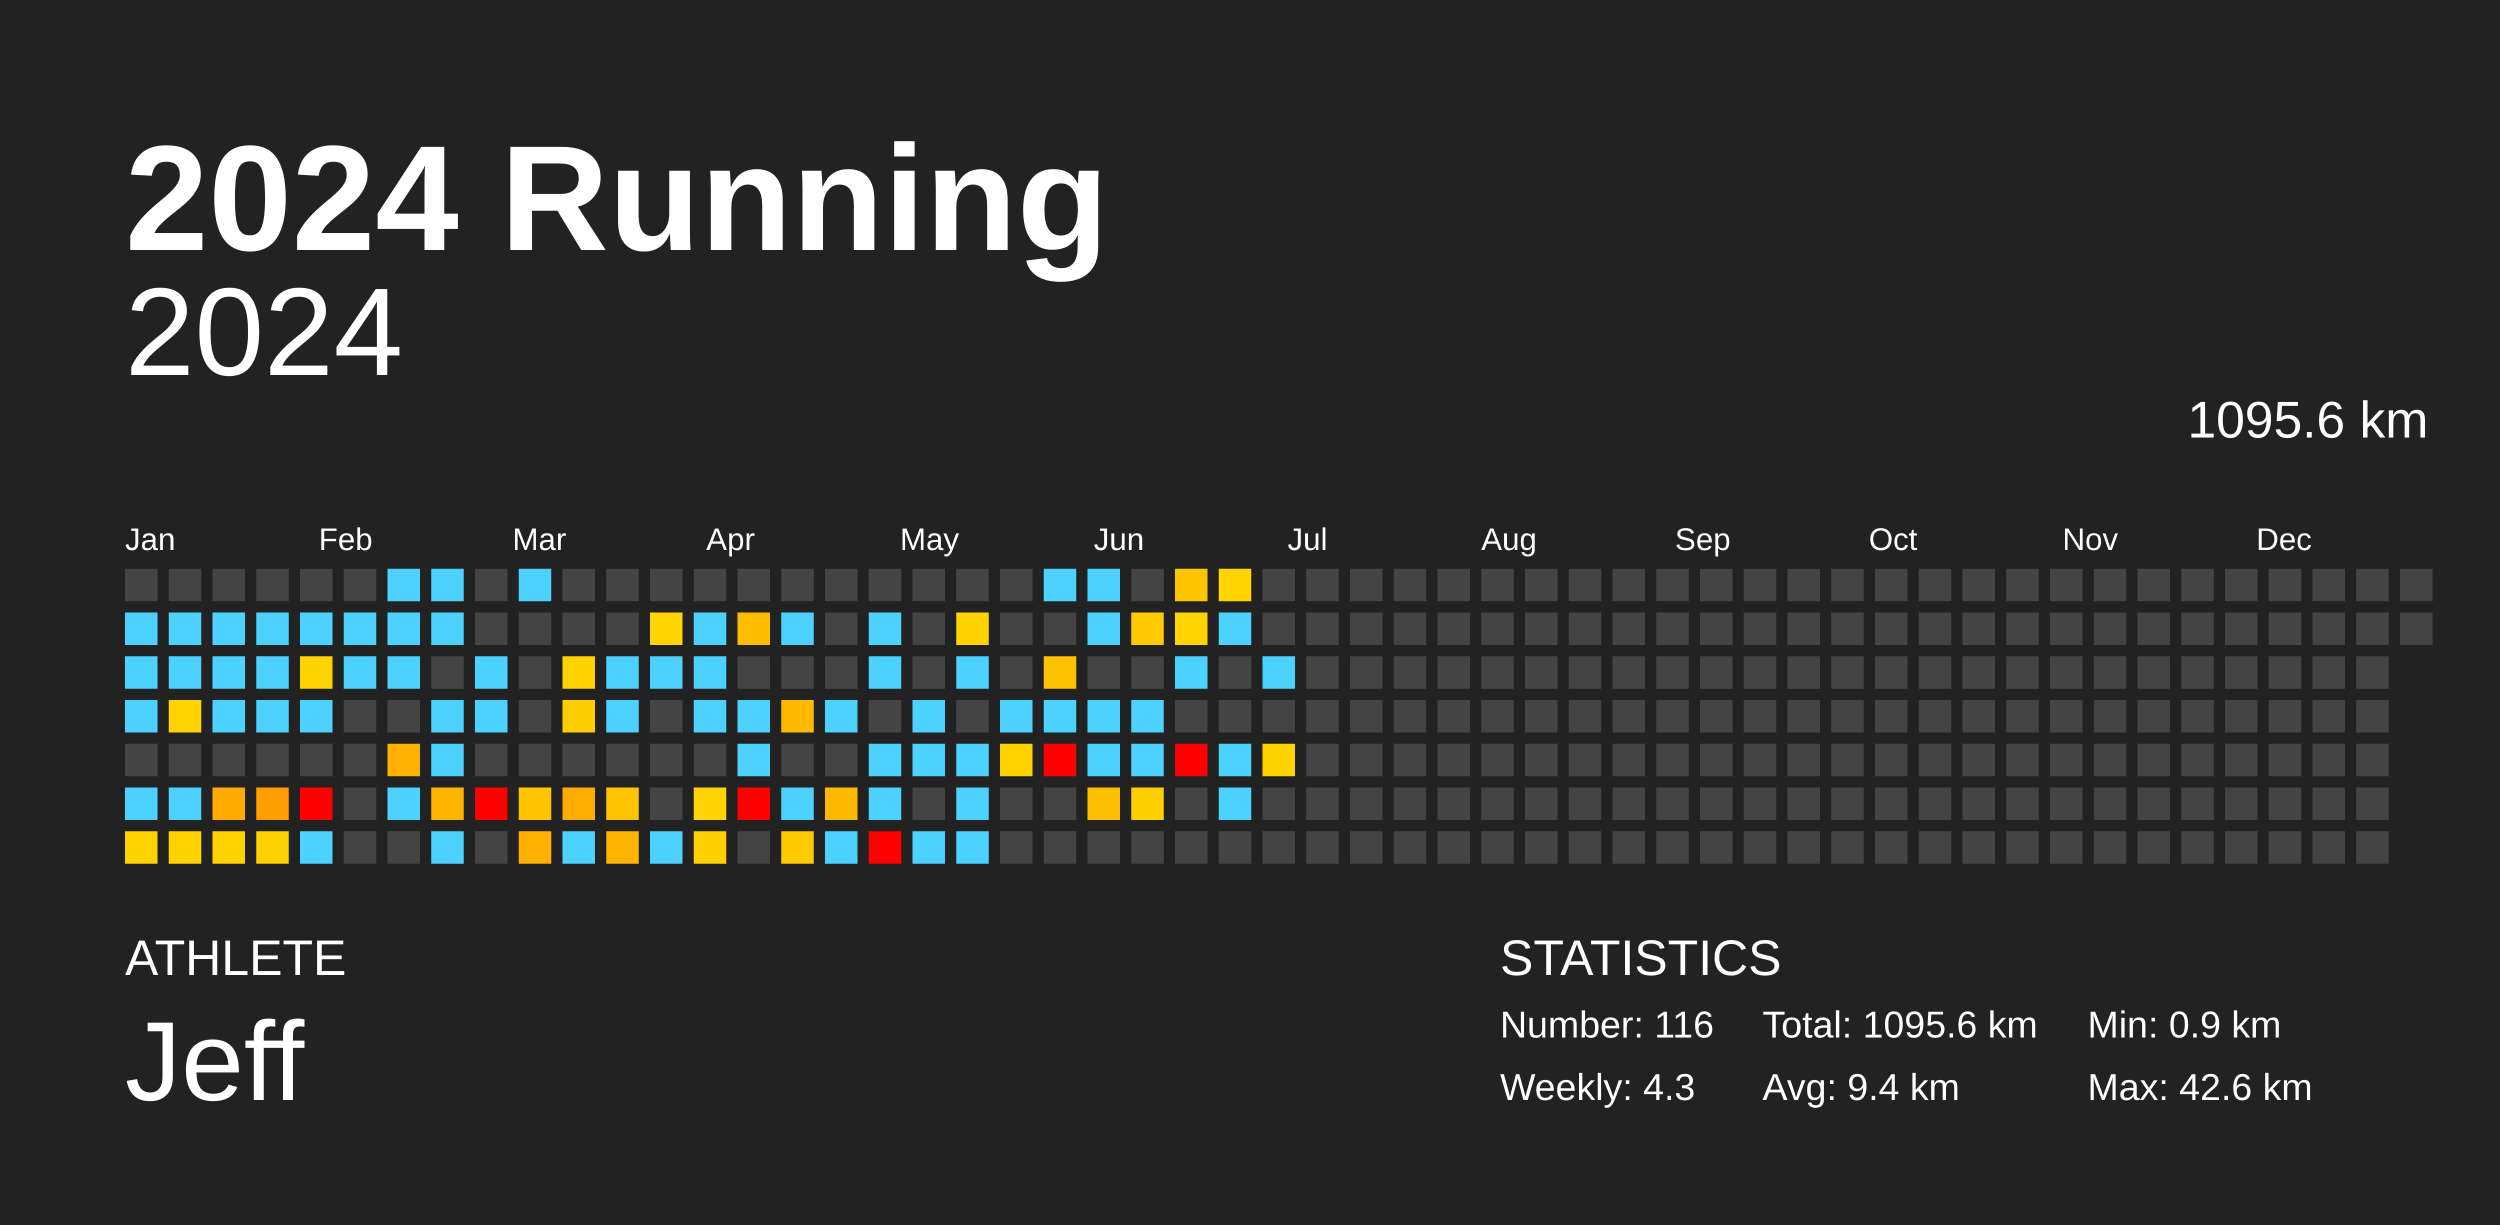
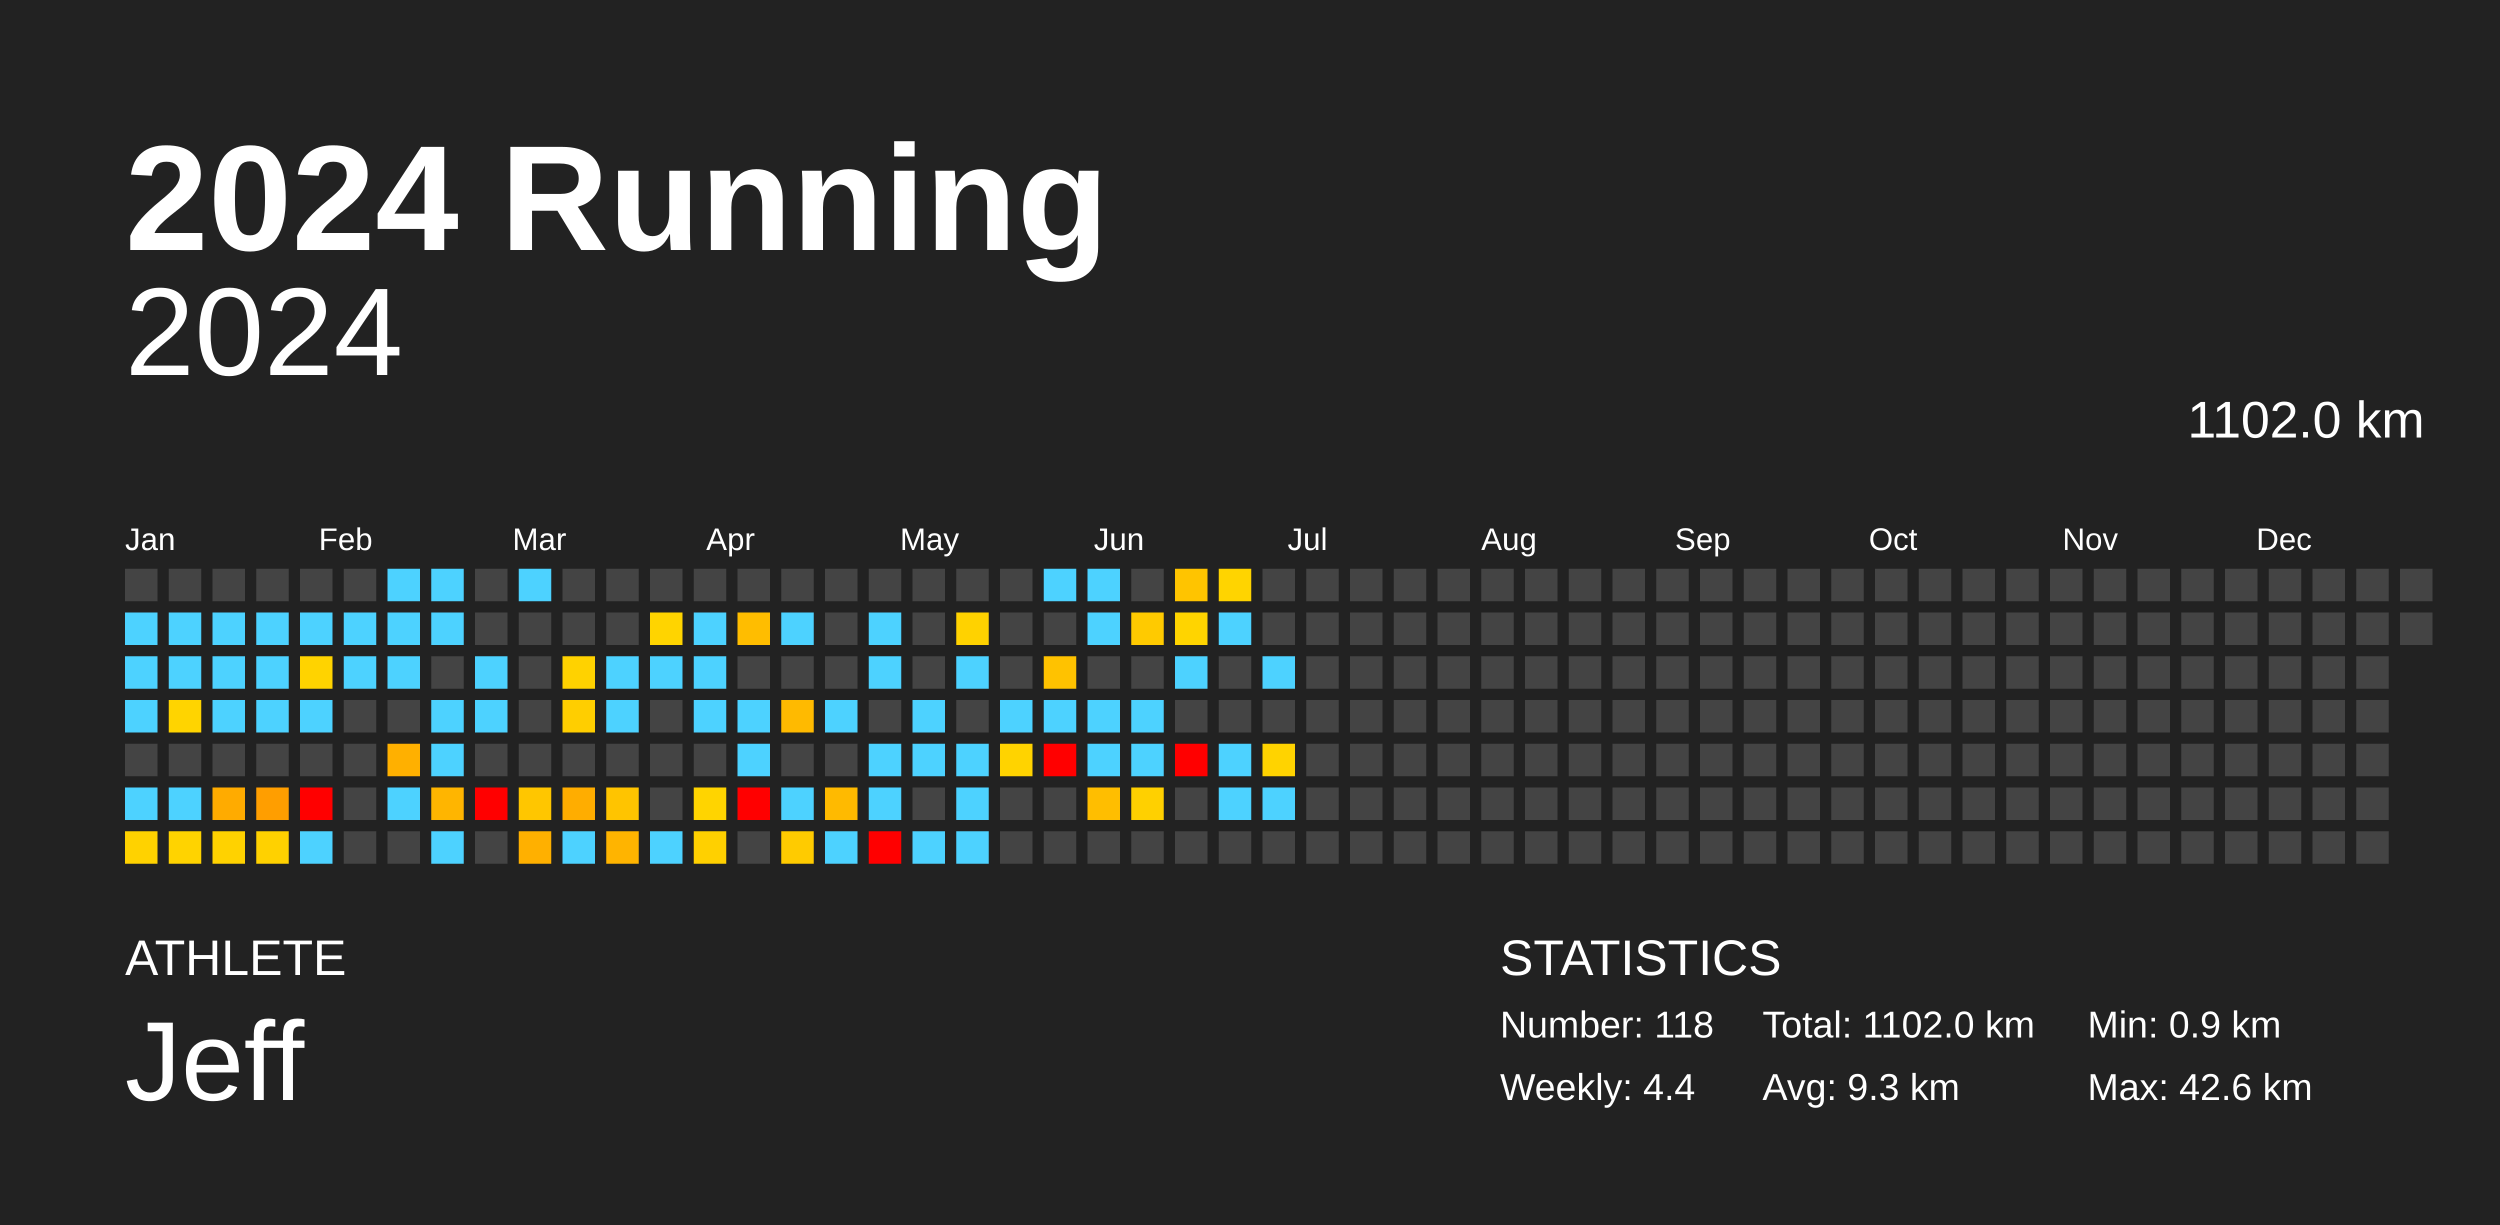
<svg xmlns="http://www.w3.org/2000/svg" baseProfile="full" height="98mm" version="1.1" viewBox="0,0,200,98" width="200mm">
  <defs />
  <rect fill="#222222" height="98" width="200" x="0" y="0" />
  <text fill="#FFFFFF" style="font-size:12px; font-family:Arial; font-weight:bold;" x="10" y="20">2024 Running</text>
  <text fill="#FFFFFF" style="font-size:4px; font-family:Arial" x="10" y="78">ATHLETE</text>
  <text fill="#FFFFFF" style="font-size:9px; font-family:Arial" x="10" y="88">Jeff</text>
  <text fill="#FFFFFF" style="font-size:4px; font-family:Arial" x="120" y="78">STATISTICS</text>
-   <text fill="#FFFFFF" style="font-size:3px; font-family:Arial" x="120" y="83">Number: 116</text>
-   <text fill="#FFFFFF" style="font-size:3px; font-family:Arial" x="120" y="88">Weekly: 4.3</text>
-   <text fill="#FFFFFF" style="font-size:3px; font-family:Arial" x="141" y="83">Total: 1095.6 km</text>
-   <text fill="#FFFFFF" style="font-size:3px; font-family:Arial" x="141" y="88">Avg: 9.4 km</text>
+   <text fill="#FFFFFF" style="font-size:3px; font-family:Arial" x="120" y="83">Number: 118</text>
+   <text fill="#FFFFFF" style="font-size:3px; font-family:Arial" x="120" y="88">Weekly: 4.4</text>
+   <text fill="#FFFFFF" style="font-size:3px; font-family:Arial" x="141" y="83">Total: 1102.0 km</text>
+   <text fill="#FFFFFF" style="font-size:3px; font-family:Arial" x="141" y="88">Avg: 9.3 km</text>
  <text fill="#FFFFFF" style="font-size:3px; font-family:Arial" x="167" y="83">Min: 0.9 km</text>
  <text fill="#FFFFFF" style="font-size:3px; font-family:Arial" x="167" y="88">Max: 42.6 km</text>
  <text alignment-baseline="hanging" fill="#FFFFFF" style="font-size:10.0px; font-family:Arial;" x="10" y="30">2024</text>
-   <text alignment-baseline="hanging" fill="#FFFFFF" style="font-size:4.125px; font-family:Arial;" x="175" y="35">1095.6 km</text>
+   <text alignment-baseline="hanging" fill="#FFFFFF" style="font-size:4.125px; font-family:Arial;" x="175" y="35">1102.0 km</text>
  <text fill="#FFFFFF" style="font-size:2.5px; font-family:Arial" x="10.0" y="44">Jan</text>
  <text fill="#FFFFFF" style="font-size:2.5px; font-family:Arial" x="25.5" y="44">Feb</text>
  <text fill="#FFFFFF" style="font-size:2.5px; font-family:Arial" x="41.0" y="44">Mar</text>
  <text fill="#FFFFFF" style="font-size:2.5px; font-family:Arial" x="56.5" y="44">Apr</text>
  <text fill="#FFFFFF" style="font-size:2.5px; font-family:Arial" x="72.0" y="44">May</text>
  <text fill="#FFFFFF" style="font-size:2.5px; font-family:Arial" x="87.5" y="44">Jun</text>
  <text fill="#FFFFFF" style="font-size:2.5px; font-family:Arial" x="103.0" y="44">Jul</text>
  <text fill="#FFFFFF" style="font-size:2.5px; font-family:Arial" x="118.5" y="44">Aug</text>
  <text fill="#FFFFFF" style="font-size:2.5px; font-family:Arial" x="134.0" y="44">Sep</text>
  <text fill="#FFFFFF" style="font-size:2.5px; font-family:Arial" x="149.5" y="44">Oct</text>
  <text fill="#FFFFFF" style="font-size:2.5px; font-family:Arial" x="165.0" y="44">Nov</text>
  <text fill="#FFFFFF" style="font-size:2.5px; font-family:Arial" x="180.5" y="44">Dec</text>
  <rect fill="#444444" height="2.6" width="2.6" x="10.0" y="45.5" />
  <rect fill="#4dd2ff" height="2.6" width="2.6" x="10.0" y="49.0" />
  <rect fill="#4dd2ff" height="2.6" width="2.6" x="10.0" y="52.5" />
  <rect fill="#4dd2ff" height="2.6" width="2.6" x="10.0" y="56.0" />
  <rect fill="#444444" height="2.6" width="2.6" x="10.0" y="59.5" />
  <rect fill="#4dd2ff" height="2.6" width="2.6" x="10.0" y="63.0" />
  <rect fill="#ffd200" height="2.6" width="2.6" x="10.0" y="66.5" />
  <rect fill="#444444" height="2.6" width="2.6" x="13.5" y="45.5" />
  <rect fill="#4dd2ff" height="2.6" width="2.6" x="13.5" y="49.0" />
  <rect fill="#4dd2ff" height="2.6" width="2.6" x="13.5" y="52.5" />
  <rect fill="#ffd400" height="2.6" width="2.6" x="13.5" y="56.0" />
  <rect fill="#444444" height="2.6" width="2.6" x="13.5" y="59.5" />
  <rect fill="#4dd2ff" height="2.6" width="2.6" x="13.5" y="63.0" />
  <rect fill="#ffd300" height="2.6" width="2.6" x="13.5" y="66.5" />
  <rect fill="#444444" height="2.6" width="2.6" x="17.0" y="45.5" />
  <rect fill="#4dd2ff" height="2.6" width="2.6" x="17.0" y="49.0" />
  <rect fill="#4dd2ff" height="2.6" width="2.6" x="17.0" y="52.5" />
  <rect fill="#4dd2ff" height="2.6" width="2.6" x="17.0" y="56.0" />
  <rect fill="#444444" height="2.6" width="2.6" x="17.0" y="59.5" />
  <rect fill="#ffab00" height="2.6" width="2.6" x="17.0" y="63.0" />
  <rect fill="#ffd200" height="2.6" width="2.6" x="17.0" y="66.5" />
  <rect fill="#444444" height="2.6" width="2.6" x="20.5" y="45.5" />
  <rect fill="#4dd2ff" height="2.6" width="2.6" x="20.5" y="49.0" />
  <rect fill="#4dd2ff" height="2.6" width="2.6" x="20.5" y="52.5" />
  <rect fill="#4dd2ff" height="2.6" width="2.6" x="20.5" y="56.0" />
  <rect fill="#444444" height="2.6" width="2.6" x="20.5" y="59.5" />
  <rect fill="#ff9e00" height="2.6" width="2.6" x="20.5" y="63.0" />
  <rect fill="#ffd100" height="2.6" width="2.6" x="20.5" y="66.5" />
  <rect fill="#444444" height="2.6" width="2.6" x="24.0" y="45.5" />
  <rect fill="#4dd2ff" height="2.6" width="2.6" x="24.0" y="49.0" />
  <rect fill="#ffd300" height="2.6" width="2.6" x="24.0" y="52.5" />
  <rect fill="#4dd2ff" height="2.6" width="2.6" x="24.0" y="56.0" />
  <rect fill="#444444" height="2.6" width="2.6" x="24.0" y="59.5" />
  <rect fill="red" height="2.6" width="2.6" x="24.0" y="63.0" />
  <rect fill="#4dd2ff" height="2.6" width="2.6" x="24.0" y="66.5" />
  <rect fill="#444444" height="2.6" width="2.6" x="27.5" y="45.5" />
  <rect fill="#4dd2ff" height="2.6" width="2.6" x="27.5" y="49.0" />
  <rect fill="#4dd2ff" height="2.6" width="2.6" x="27.5" y="52.5" />
  <rect fill="#444444" height="2.6" width="2.6" x="27.5" y="56.0" />
  <rect fill="#444444" height="2.6" width="2.6" x="27.5" y="59.5" />
  <rect fill="#444444" height="2.6" width="2.6" x="27.5" y="63.0" />
  <rect fill="#444444" height="2.6" width="2.6" x="27.5" y="66.5" />
  <rect fill="#4dd2ff" height="2.6" width="2.6" x="31.0" y="45.5" />
  <rect fill="#4dd2ff" height="2.6" width="2.6" x="31.0" y="49.0" />
  <rect fill="#4dd2ff" height="2.6" width="2.6" x="31.0" y="52.5" />
  <rect fill="#444444" height="2.6" width="2.6" x="31.0" y="56.0" />
  <rect fill="#ffb000" height="2.6" width="2.6" x="31.0" y="59.5" />
  <rect fill="#4dd2ff" height="2.6" width="2.6" x="31.0" y="63.0" />
  <rect fill="#444444" height="2.6" width="2.6" x="31.0" y="66.5" />
  <rect fill="#4dd2ff" height="2.6" width="2.6" x="34.5" y="45.5" />
  <rect fill="#4dd2ff" height="2.6" width="2.6" x="34.5" y="49.0" />
  <rect fill="#444444" height="2.6" width="2.6" x="34.5" y="52.5" />
  <rect fill="#4dd2ff" height="2.6" width="2.6" x="34.5" y="56.0" />
  <rect fill="#4dd2ff" height="2.6" width="2.6" x="34.5" y="59.5" />
  <rect fill="#ffb500" height="2.6" width="2.6" x="34.5" y="63.0" />
  <rect fill="#4dd2ff" height="2.6" width="2.6" x="34.5" y="66.5" />
  <rect fill="#444444" height="2.6" width="2.6" x="38.0" y="45.5" />
  <rect fill="#444444" height="2.6" width="2.6" x="38.0" y="49.0" />
  <rect fill="#4dd2ff" height="2.6" width="2.6" x="38.0" y="52.5" />
  <rect fill="#4dd2ff" height="2.6" width="2.6" x="38.0" y="56.0" />
  <rect fill="#444444" height="2.6" width="2.6" x="38.0" y="59.5" />
  <rect fill="red" height="2.6" width="2.6" x="38.0" y="63.0" />
  <rect fill="#444444" height="2.6" width="2.6" x="38.0" y="66.5" />
  <rect fill="#4dd2ff" height="2.6" width="2.6" x="41.5" y="45.5" />
  <rect fill="#444444" height="2.6" width="2.6" x="41.5" y="49.0" />
  <rect fill="#444444" height="2.6" width="2.6" x="41.5" y="52.5" />
  <rect fill="#444444" height="2.6" width="2.6" x="41.5" y="56.0" />
  <rect fill="#444444" height="2.6" width="2.6" x="41.5" y="59.5" />
  <rect fill="#ffc600" height="2.6" width="2.6" x="41.5" y="63.0" />
  <rect fill="#ffb000" height="2.6" width="2.6" x="41.5" y="66.5" />
  <rect fill="#444444" height="2.6" width="2.6" x="45.0" y="45.5" />
  <rect fill="#444444" height="2.6" width="2.6" x="45.0" y="49.0" />
  <rect fill="#ffd200" height="2.6" width="2.6" x="45.0" y="52.5" />
  <rect fill="#ffce00" height="2.6" width="2.6" x="45.0" y="56.0" />
  <rect fill="#444444" height="2.6" width="2.6" x="45.0" y="59.5" />
  <rect fill="#ffad00" height="2.6" width="2.6" x="45.0" y="63.0" />
  <rect fill="#4dd2ff" height="2.6" width="2.6" x="45.0" y="66.5" />
  <rect fill="#444444" height="2.6" width="2.6" x="48.5" y="45.5" />
  <rect fill="#444444" height="2.6" width="2.6" x="48.5" y="49.0" />
  <rect fill="#4dd2ff" height="2.6" width="2.6" x="48.5" y="52.5" />
  <rect fill="#4dd2ff" height="2.6" width="2.6" x="48.5" y="56.0" />
  <rect fill="#444444" height="2.6" width="2.6" x="48.5" y="59.5" />
  <rect fill="#ffc400" height="2.6" width="2.6" x="48.5" y="63.0" />
  <rect fill="#ffb400" height="2.6" width="2.6" x="48.5" y="66.5" />
  <rect fill="#444444" height="2.6" width="2.6" x="52.0" y="45.5" />
  <rect fill="#ffd400" height="2.6" width="2.6" x="52.0" y="49.0" />
  <rect fill="#4dd2ff" height="2.6" width="2.6" x="52.0" y="52.5" />
  <rect fill="#444444" height="2.6" width="2.6" x="52.0" y="56.0" />
  <rect fill="#444444" height="2.6" width="2.6" x="52.0" y="59.5" />
  <rect fill="#444444" height="2.6" width="2.6" x="52.0" y="63.0" />
  <rect fill="#4dd2ff" height="2.6" width="2.6" x="52.0" y="66.5" />
  <rect fill="#444444" height="2.6" width="2.6" x="55.5" y="45.5" />
  <rect fill="#4dd2ff" height="2.6" width="2.6" x="55.5" y="49.0" />
  <rect fill="#4dd2ff" height="2.6" width="2.6" x="55.5" y="52.5" />
  <rect fill="#4dd2ff" height="2.6" width="2.6" x="55.5" y="56.0" />
  <rect fill="#444444" height="2.6" width="2.6" x="55.5" y="59.5" />
  <rect fill="#ffd400" height="2.6" width="2.6" x="55.5" y="63.0" />
  <rect fill="#ffd000" height="2.6" width="2.6" x="55.5" y="66.5" />
  <rect fill="#444444" height="2.6" width="2.6" x="59.0" y="45.5" />
  <rect fill="#ffbd00" height="2.6" width="2.6" x="59.0" y="49.0" />
  <rect fill="#444444" height="2.6" width="2.6" x="59.0" y="52.5" />
  <rect fill="#4dd2ff" height="2.6" width="2.6" x="59.0" y="56.0" />
  <rect fill="#4dd2ff" height="2.6" width="2.6" x="59.0" y="59.5" />
  <rect fill="red" height="2.6" width="2.6" x="59.0" y="63.0" />
  <rect fill="#444444" height="2.6" width="2.6" x="59.0" y="66.5" />
  <rect fill="#444444" height="2.6" width="2.6" x="62.5" y="45.5" />
  <rect fill="#4dd2ff" height="2.6" width="2.6" x="62.5" y="49.0" />
  <rect fill="#444444" height="2.6" width="2.6" x="62.5" y="52.5" />
  <rect fill="#ffba00" height="2.6" width="2.6" x="62.5" y="56.0" />
  <rect fill="#444444" height="2.6" width="2.6" x="62.5" y="59.5" />
  <rect fill="#4dd2ff" height="2.6" width="2.6" x="62.5" y="63.0" />
  <rect fill="#ffcb00" height="2.6" width="2.6" x="62.5" y="66.5" />
  <rect fill="#444444" height="2.6" width="2.6" x="66.0" y="45.5" />
  <rect fill="#444444" height="2.6" width="2.6" x="66.0" y="49.0" />
  <rect fill="#444444" height="2.6" width="2.6" x="66.0" y="52.5" />
  <rect fill="#4dd2ff" height="2.6" width="2.6" x="66.0" y="56.0" />
  <rect fill="#444444" height="2.6" width="2.6" x="66.0" y="59.5" />
  <rect fill="#ffba00" height="2.6" width="2.6" x="66.0" y="63.0" />
  <rect fill="#4dd2ff" height="2.6" width="2.6" x="66.0" y="66.5" />
  <rect fill="#444444" height="2.6" width="2.6" x="69.5" y="45.5" />
  <rect fill="#4dd2ff" height="2.6" width="2.6" x="69.5" y="49.0" />
  <rect fill="#4dd2ff" height="2.6" width="2.6" x="69.5" y="52.5" />
  <rect fill="#444444" height="2.6" width="2.6" x="69.5" y="56.0" />
  <rect fill="#4dd2ff" height="2.6" width="2.6" x="69.5" y="59.5" />
  <rect fill="#4dd2ff" height="2.6" width="2.6" x="69.5" y="63.0" />
  <rect fill="red" height="2.6" width="2.6" x="69.5" y="66.5" />
  <rect fill="#444444" height="2.6" width="2.6" x="73.0" y="45.5" />
  <rect fill="#444444" height="2.6" width="2.6" x="73.0" y="49.0" />
  <rect fill="#444444" height="2.6" width="2.6" x="73.0" y="52.5" />
  <rect fill="#4dd2ff" height="2.6" width="2.6" x="73.0" y="56.0" />
  <rect fill="#4dd2ff" height="2.6" width="2.6" x="73.0" y="59.5" />
  <rect fill="#444444" height="2.6" width="2.6" x="73.0" y="63.0" />
  <rect fill="#4dd2ff" height="2.6" width="2.6" x="73.0" y="66.5" />
  <rect fill="#444444" height="2.6" width="2.6" x="76.5" y="45.5" />
  <rect fill="#ffd200" height="2.6" width="2.6" x="76.5" y="49.0" />
  <rect fill="#4dd2ff" height="2.6" width="2.6" x="76.5" y="52.5" />
  <rect fill="#444444" height="2.6" width="2.6" x="76.5" y="56.0" />
  <rect fill="#4dd2ff" height="2.6" width="2.6" x="76.5" y="59.5" />
  <rect fill="#4dd2ff" height="2.6" width="2.6" x="76.5" y="63.0" />
  <rect fill="#4dd2ff" height="2.6" width="2.6" x="76.5" y="66.5" />
  <rect fill="#444444" height="2.6" width="2.6" x="80.0" y="45.5" />
  <rect fill="#444444" height="2.6" width="2.6" x="80.0" y="49.0" />
  <rect fill="#444444" height="2.6" width="2.6" x="80.0" y="52.5" />
  <rect fill="#4dd2ff" height="2.6" width="2.6" x="80.0" y="56.0" />
  <rect fill="#ffd300" height="2.6" width="2.6" x="80.0" y="59.5" />
  <rect fill="#444444" height="2.6" width="2.6" x="80.0" y="63.0" />
  <rect fill="#444444" height="2.6" width="2.6" x="80.0" y="66.5" />
  <rect fill="#4dd2ff" height="2.6" width="2.6" x="83.5" y="45.5" />
  <rect fill="#444444" height="2.6" width="2.6" x="83.5" y="49.0" />
  <rect fill="#ffc200" height="2.6" width="2.6" x="83.5" y="52.5" />
  <rect fill="#4dd2ff" height="2.6" width="2.6" x="83.5" y="56.0" />
  <rect fill="red" height="2.6" width="2.6" x="83.5" y="59.5" />
  <rect fill="#444444" height="2.6" width="2.6" x="83.5" y="63.0" />
  <rect fill="#444444" height="2.6" width="2.6" x="83.5" y="66.5" />
  <rect fill="#4dd2ff" height="2.6" width="2.6" x="87.0" y="45.5" />
  <rect fill="#4dd2ff" height="2.6" width="2.6" x="87.0" y="49.0" />
  <rect fill="#444444" height="2.6" width="2.6" x="87.0" y="52.5" />
  <rect fill="#4dd2ff" height="2.6" width="2.6" x="87.0" y="56.0" />
  <rect fill="#4dd2ff" height="2.6" width="2.6" x="87.0" y="59.5" />
  <rect fill="#ffbe00" height="2.6" width="2.6" x="87.0" y="63.0" />
  <rect fill="#444444" height="2.6" width="2.6" x="87.0" y="66.5" />
  <rect fill="#444444" height="2.6" width="2.6" x="90.5" y="45.5" />
  <rect fill="#ffca00" height="2.6" width="2.6" x="90.5" y="49.0" />
  <rect fill="#444444" height="2.6" width="2.6" x="90.5" y="52.5" />
  <rect fill="#4dd2ff" height="2.6" width="2.6" x="90.5" y="56.0" />
  <rect fill="#4dd2ff" height="2.6" width="2.6" x="90.5" y="59.5" />
  <rect fill="#ffd000" height="2.6" width="2.6" x="90.5" y="63.0" />
  <rect fill="#444444" height="2.6" width="2.6" x="90.5" y="66.5" />
  <rect fill="#ffc400" height="2.6" width="2.6" x="94.0" y="45.5" />
  <rect fill="#ffd400" height="2.6" width="2.6" x="94.0" y="49.0" />
  <rect fill="#4dd2ff" height="2.6" width="2.6" x="94.0" y="52.5" />
  <rect fill="#444444" height="2.6" width="2.6" x="94.0" y="56.0" />
  <rect fill="red" height="2.6" width="2.6" x="94.0" y="59.5" />
  <rect fill="#444444" height="2.6" width="2.6" x="94.0" y="63.0" />
  <rect fill="#444444" height="2.6" width="2.6" x="94.0" y="66.5" />
  <rect fill="#ffd400" height="2.6" width="2.6" x="97.5" y="45.5" />
  <rect fill="#4dd2ff" height="2.6" width="2.6" x="97.5" y="49.0" />
  <rect fill="#444444" height="2.6" width="2.6" x="97.5" y="52.5" />
  <rect fill="#444444" height="2.6" width="2.6" x="97.5" y="56.0" />
  <rect fill="#4dd2ff" height="2.6" width="2.6" x="97.5" y="59.5" />
  <rect fill="#4dd2ff" height="2.6" width="2.6" x="97.5" y="63.0" />
  <rect fill="#444444" height="2.6" width="2.6" x="97.5" y="66.5" />
  <rect fill="#444444" height="2.6" width="2.6" x="101.0" y="45.5" />
  <rect fill="#444444" height="2.6" width="2.6" x="101.0" y="49.0" />
  <rect fill="#4dd2ff" height="2.6" width="2.6" x="101.0" y="52.5" />
  <rect fill="#444444" height="2.6" width="2.6" x="101.0" y="56.0" />
  <rect fill="#ffd300" height="2.6" width="2.6" x="101.0" y="59.5" />
-   <rect fill="#444444" height="2.6" width="2.6" x="101.0" y="63.0" />
+   <rect fill="#4dd2ff" height="2.6" width="2.6" x="101.0" y="63.0" />
  <rect fill="#444444" height="2.6" width="2.6" x="101.0" y="66.5" />
  <rect fill="#444444" height="2.6" width="2.6" x="104.5" y="45.5" />
  <rect fill="#444444" height="2.6" width="2.6" x="104.5" y="49.0" />
  <rect fill="#444444" height="2.6" width="2.6" x="104.5" y="52.5" />
  <rect fill="#444444" height="2.6" width="2.6" x="104.5" y="56.0" />
  <rect fill="#444444" height="2.6" width="2.6" x="104.5" y="59.5" />
  <rect fill="#444444" height="2.6" width="2.6" x="104.5" y="63.0" />
  <rect fill="#444444" height="2.6" width="2.6" x="104.5" y="66.5" />
  <rect fill="#444444" height="2.6" width="2.6" x="108.0" y="45.5" />
  <rect fill="#444444" height="2.6" width="2.6" x="108.0" y="49.0" />
  <rect fill="#444444" height="2.6" width="2.6" x="108.0" y="52.5" />
  <rect fill="#444444" height="2.6" width="2.6" x="108.0" y="56.0" />
  <rect fill="#444444" height="2.6" width="2.6" x="108.0" y="59.5" />
  <rect fill="#444444" height="2.6" width="2.6" x="108.0" y="63.0" />
  <rect fill="#444444" height="2.6" width="2.6" x="108.0" y="66.5" />
  <rect fill="#444444" height="2.6" width="2.6" x="111.5" y="45.5" />
  <rect fill="#444444" height="2.6" width="2.6" x="111.5" y="49.0" />
  <rect fill="#444444" height="2.6" width="2.6" x="111.5" y="52.5" />
  <rect fill="#444444" height="2.6" width="2.6" x="111.5" y="56.0" />
  <rect fill="#444444" height="2.6" width="2.6" x="111.5" y="59.5" />
  <rect fill="#444444" height="2.6" width="2.6" x="111.5" y="63.0" />
  <rect fill="#444444" height="2.6" width="2.6" x="111.5" y="66.5" />
  <rect fill="#444444" height="2.6" width="2.6" x="115.0" y="45.5" />
  <rect fill="#444444" height="2.6" width="2.6" x="115.0" y="49.0" />
  <rect fill="#444444" height="2.6" width="2.6" x="115.0" y="52.5" />
  <rect fill="#444444" height="2.6" width="2.6" x="115.0" y="56.0" />
  <rect fill="#444444" height="2.6" width="2.6" x="115.0" y="59.5" />
  <rect fill="#444444" height="2.6" width="2.6" x="115.0" y="63.0" />
  <rect fill="#444444" height="2.6" width="2.6" x="115.0" y="66.5" />
  <rect fill="#444444" height="2.6" width="2.6" x="118.5" y="45.5" />
  <rect fill="#444444" height="2.6" width="2.6" x="118.5" y="49.0" />
  <rect fill="#444444" height="2.6" width="2.6" x="118.5" y="52.5" />
  <rect fill="#444444" height="2.6" width="2.6" x="118.5" y="56.0" />
  <rect fill="#444444" height="2.6" width="2.6" x="118.5" y="59.5" />
  <rect fill="#444444" height="2.6" width="2.6" x="118.5" y="63.0" />
  <rect fill="#444444" height="2.6" width="2.6" x="118.5" y="66.5" />
  <rect fill="#444444" height="2.6" width="2.6" x="122.0" y="45.5" />
  <rect fill="#444444" height="2.6" width="2.6" x="122.0" y="49.0" />
  <rect fill="#444444" height="2.6" width="2.6" x="122.0" y="52.5" />
  <rect fill="#444444" height="2.6" width="2.6" x="122.0" y="56.0" />
  <rect fill="#444444" height="2.6" width="2.6" x="122.0" y="59.5" />
  <rect fill="#444444" height="2.6" width="2.6" x="122.0" y="63.0" />
  <rect fill="#444444" height="2.6" width="2.6" x="122.0" y="66.5" />
  <rect fill="#444444" height="2.6" width="2.6" x="125.5" y="45.5" />
  <rect fill="#444444" height="2.6" width="2.6" x="125.5" y="49.0" />
  <rect fill="#444444" height="2.6" width="2.6" x="125.5" y="52.5" />
  <rect fill="#444444" height="2.6" width="2.6" x="125.5" y="56.0" />
  <rect fill="#444444" height="2.6" width="2.6" x="125.5" y="59.5" />
  <rect fill="#444444" height="2.6" width="2.6" x="125.5" y="63.0" />
  <rect fill="#444444" height="2.6" width="2.6" x="125.5" y="66.5" />
  <rect fill="#444444" height="2.6" width="2.6" x="129.0" y="45.5" />
  <rect fill="#444444" height="2.6" width="2.6" x="129.0" y="49.0" />
  <rect fill="#444444" height="2.6" width="2.6" x="129.0" y="52.5" />
  <rect fill="#444444" height="2.6" width="2.6" x="129.0" y="56.0" />
  <rect fill="#444444" height="2.6" width="2.6" x="129.0" y="59.5" />
  <rect fill="#444444" height="2.6" width="2.6" x="129.0" y="63.0" />
  <rect fill="#444444" height="2.6" width="2.6" x="129.0" y="66.5" />
  <rect fill="#444444" height="2.6" width="2.6" x="132.5" y="45.5" />
  <rect fill="#444444" height="2.6" width="2.6" x="132.5" y="49.0" />
  <rect fill="#444444" height="2.6" width="2.6" x="132.5" y="52.5" />
  <rect fill="#444444" height="2.6" width="2.6" x="132.5" y="56.0" />
  <rect fill="#444444" height="2.6" width="2.6" x="132.5" y="59.5" />
  <rect fill="#444444" height="2.6" width="2.6" x="132.5" y="63.0" />
  <rect fill="#444444" height="2.6" width="2.6" x="132.5" y="66.5" />
  <rect fill="#444444" height="2.6" width="2.6" x="136.0" y="45.5" />
  <rect fill="#444444" height="2.6" width="2.6" x="136.0" y="49.0" />
  <rect fill="#444444" height="2.6" width="2.6" x="136.0" y="52.5" />
  <rect fill="#444444" height="2.6" width="2.6" x="136.0" y="56.0" />
  <rect fill="#444444" height="2.6" width="2.6" x="136.0" y="59.5" />
  <rect fill="#444444" height="2.6" width="2.6" x="136.0" y="63.0" />
  <rect fill="#444444" height="2.6" width="2.6" x="136.0" y="66.5" />
  <rect fill="#444444" height="2.6" width="2.6" x="139.5" y="45.5" />
  <rect fill="#444444" height="2.6" width="2.6" x="139.5" y="49.0" />
  <rect fill="#444444" height="2.6" width="2.6" x="139.5" y="52.5" />
  <rect fill="#444444" height="2.6" width="2.6" x="139.5" y="56.0" />
  <rect fill="#444444" height="2.6" width="2.6" x="139.5" y="59.5" />
  <rect fill="#444444" height="2.6" width="2.6" x="139.5" y="63.0" />
  <rect fill="#444444" height="2.6" width="2.6" x="139.5" y="66.5" />
  <rect fill="#444444" height="2.6" width="2.6" x="143.0" y="45.5" />
  <rect fill="#444444" height="2.6" width="2.6" x="143.0" y="49.0" />
  <rect fill="#444444" height="2.6" width="2.6" x="143.0" y="52.5" />
  <rect fill="#444444" height="2.6" width="2.6" x="143.0" y="56.0" />
  <rect fill="#444444" height="2.6" width="2.6" x="143.0" y="59.5" />
  <rect fill="#444444" height="2.6" width="2.6" x="143.0" y="63.0" />
  <rect fill="#444444" height="2.6" width="2.6" x="143.0" y="66.5" />
  <rect fill="#444444" height="2.6" width="2.6" x="146.5" y="45.5" />
  <rect fill="#444444" height="2.6" width="2.6" x="146.5" y="49.0" />
  <rect fill="#444444" height="2.6" width="2.6" x="146.5" y="52.5" />
  <rect fill="#444444" height="2.6" width="2.6" x="146.5" y="56.0" />
  <rect fill="#444444" height="2.6" width="2.6" x="146.5" y="59.5" />
  <rect fill="#444444" height="2.6" width="2.6" x="146.5" y="63.0" />
  <rect fill="#444444" height="2.6" width="2.6" x="146.5" y="66.5" />
  <rect fill="#444444" height="2.6" width="2.6" x="150.0" y="45.5" />
  <rect fill="#444444" height="2.6" width="2.6" x="150.0" y="49.0" />
  <rect fill="#444444" height="2.6" width="2.6" x="150.0" y="52.5" />
  <rect fill="#444444" height="2.6" width="2.6" x="150.0" y="56.0" />
  <rect fill="#444444" height="2.6" width="2.6" x="150.0" y="59.5" />
  <rect fill="#444444" height="2.6" width="2.6" x="150.0" y="63.0" />
  <rect fill="#444444" height="2.6" width="2.6" x="150.0" y="66.5" />
  <rect fill="#444444" height="2.6" width="2.6" x="153.5" y="45.5" />
  <rect fill="#444444" height="2.6" width="2.6" x="153.5" y="49.0" />
  <rect fill="#444444" height="2.6" width="2.6" x="153.5" y="52.5" />
  <rect fill="#444444" height="2.6" width="2.6" x="153.5" y="56.0" />
  <rect fill="#444444" height="2.6" width="2.6" x="153.5" y="59.5" />
  <rect fill="#444444" height="2.6" width="2.6" x="153.5" y="63.0" />
  <rect fill="#444444" height="2.6" width="2.6" x="153.5" y="66.5" />
  <rect fill="#444444" height="2.6" width="2.6" x="157.0" y="45.5" />
  <rect fill="#444444" height="2.6" width="2.6" x="157.0" y="49.0" />
  <rect fill="#444444" height="2.6" width="2.6" x="157.0" y="52.5" />
  <rect fill="#444444" height="2.6" width="2.6" x="157.0" y="56.0" />
  <rect fill="#444444" height="2.6" width="2.6" x="157.0" y="59.5" />
  <rect fill="#444444" height="2.6" width="2.6" x="157.0" y="63.0" />
  <rect fill="#444444" height="2.6" width="2.6" x="157.0" y="66.5" />
  <rect fill="#444444" height="2.6" width="2.6" x="160.5" y="45.5" />
  <rect fill="#444444" height="2.6" width="2.6" x="160.5" y="49.0" />
  <rect fill="#444444" height="2.6" width="2.6" x="160.5" y="52.5" />
  <rect fill="#444444" height="2.6" width="2.6" x="160.5" y="56.0" />
  <rect fill="#444444" height="2.6" width="2.6" x="160.5" y="59.5" />
  <rect fill="#444444" height="2.6" width="2.6" x="160.5" y="63.0" />
  <rect fill="#444444" height="2.6" width="2.6" x="160.5" y="66.5" />
  <rect fill="#444444" height="2.6" width="2.6" x="164.0" y="45.5" />
  <rect fill="#444444" height="2.6" width="2.6" x="164.0" y="49.0" />
  <rect fill="#444444" height="2.6" width="2.6" x="164.0" y="52.5" />
  <rect fill="#444444" height="2.6" width="2.6" x="164.0" y="56.0" />
  <rect fill="#444444" height="2.6" width="2.6" x="164.0" y="59.5" />
  <rect fill="#444444" height="2.6" width="2.6" x="164.0" y="63.0" />
  <rect fill="#444444" height="2.6" width="2.6" x="164.0" y="66.5" />
  <rect fill="#444444" height="2.6" width="2.6" x="167.5" y="45.5" />
  <rect fill="#444444" height="2.6" width="2.6" x="167.5" y="49.0" />
  <rect fill="#444444" height="2.6" width="2.6" x="167.5" y="52.5" />
  <rect fill="#444444" height="2.6" width="2.6" x="167.5" y="56.0" />
  <rect fill="#444444" height="2.6" width="2.6" x="167.5" y="59.5" />
  <rect fill="#444444" height="2.6" width="2.6" x="167.5" y="63.0" />
  <rect fill="#444444" height="2.6" width="2.6" x="167.5" y="66.5" />
  <rect fill="#444444" height="2.6" width="2.6" x="171.0" y="45.5" />
  <rect fill="#444444" height="2.6" width="2.6" x="171.0" y="49.0" />
  <rect fill="#444444" height="2.6" width="2.6" x="171.0" y="52.5" />
  <rect fill="#444444" height="2.6" width="2.6" x="171.0" y="56.0" />
  <rect fill="#444444" height="2.6" width="2.6" x="171.0" y="59.5" />
  <rect fill="#444444" height="2.6" width="2.6" x="171.0" y="63.0" />
  <rect fill="#444444" height="2.6" width="2.6" x="171.0" y="66.5" />
  <rect fill="#444444" height="2.6" width="2.6" x="174.5" y="45.5" />
  <rect fill="#444444" height="2.6" width="2.6" x="174.5" y="49.0" />
  <rect fill="#444444" height="2.6" width="2.6" x="174.5" y="52.5" />
  <rect fill="#444444" height="2.6" width="2.6" x="174.5" y="56.0" />
  <rect fill="#444444" height="2.6" width="2.6" x="174.5" y="59.5" />
  <rect fill="#444444" height="2.6" width="2.6" x="174.5" y="63.0" />
  <rect fill="#444444" height="2.6" width="2.6" x="174.5" y="66.5" />
  <rect fill="#444444" height="2.6" width="2.6" x="178.0" y="45.5" />
  <rect fill="#444444" height="2.6" width="2.6" x="178.0" y="49.0" />
  <rect fill="#444444" height="2.6" width="2.6" x="178.0" y="52.5" />
  <rect fill="#444444" height="2.6" width="2.6" x="178.0" y="56.0" />
  <rect fill="#444444" height="2.6" width="2.6" x="178.0" y="59.5" />
  <rect fill="#444444" height="2.6" width="2.6" x="178.0" y="63.0" />
  <rect fill="#444444" height="2.6" width="2.6" x="178.0" y="66.5" />
  <rect fill="#444444" height="2.6" width="2.6" x="181.5" y="45.5" />
  <rect fill="#444444" height="2.6" width="2.6" x="181.5" y="49.0" />
  <rect fill="#444444" height="2.6" width="2.6" x="181.5" y="52.5" />
  <rect fill="#444444" height="2.6" width="2.6" x="181.5" y="56.0" />
  <rect fill="#444444" height="2.6" width="2.6" x="181.5" y="59.5" />
  <rect fill="#444444" height="2.6" width="2.6" x="181.5" y="63.0" />
  <rect fill="#444444" height="2.6" width="2.6" x="181.5" y="66.5" />
  <rect fill="#444444" height="2.6" width="2.6" x="185.0" y="45.5" />
  <rect fill="#444444" height="2.6" width="2.6" x="185.0" y="49.0" />
  <rect fill="#444444" height="2.6" width="2.6" x="185.0" y="52.5" />
  <rect fill="#444444" height="2.6" width="2.6" x="185.0" y="56.0" />
  <rect fill="#444444" height="2.6" width="2.6" x="185.0" y="59.5" />
  <rect fill="#444444" height="2.6" width="2.6" x="185.0" y="63.0" />
  <rect fill="#444444" height="2.6" width="2.6" x="185.0" y="66.5" />
  <rect fill="#444444" height="2.6" width="2.6" x="188.5" y="45.5" />
  <rect fill="#444444" height="2.6" width="2.6" x="188.5" y="49.0" />
  <rect fill="#444444" height="2.6" width="2.6" x="188.5" y="52.5" />
  <rect fill="#444444" height="2.6" width="2.6" x="188.5" y="56.0" />
  <rect fill="#444444" height="2.6" width="2.6" x="188.5" y="59.5" />
  <rect fill="#444444" height="2.6" width="2.6" x="188.5" y="63.0" />
  <rect fill="#444444" height="2.6" width="2.6" x="188.5" y="66.5" />
  <rect fill="#444444" height="2.6" width="2.6" x="192.0" y="45.5" />
  <rect fill="#444444" height="2.6" width="2.6" x="192.0" y="49.0" />
</svg>
